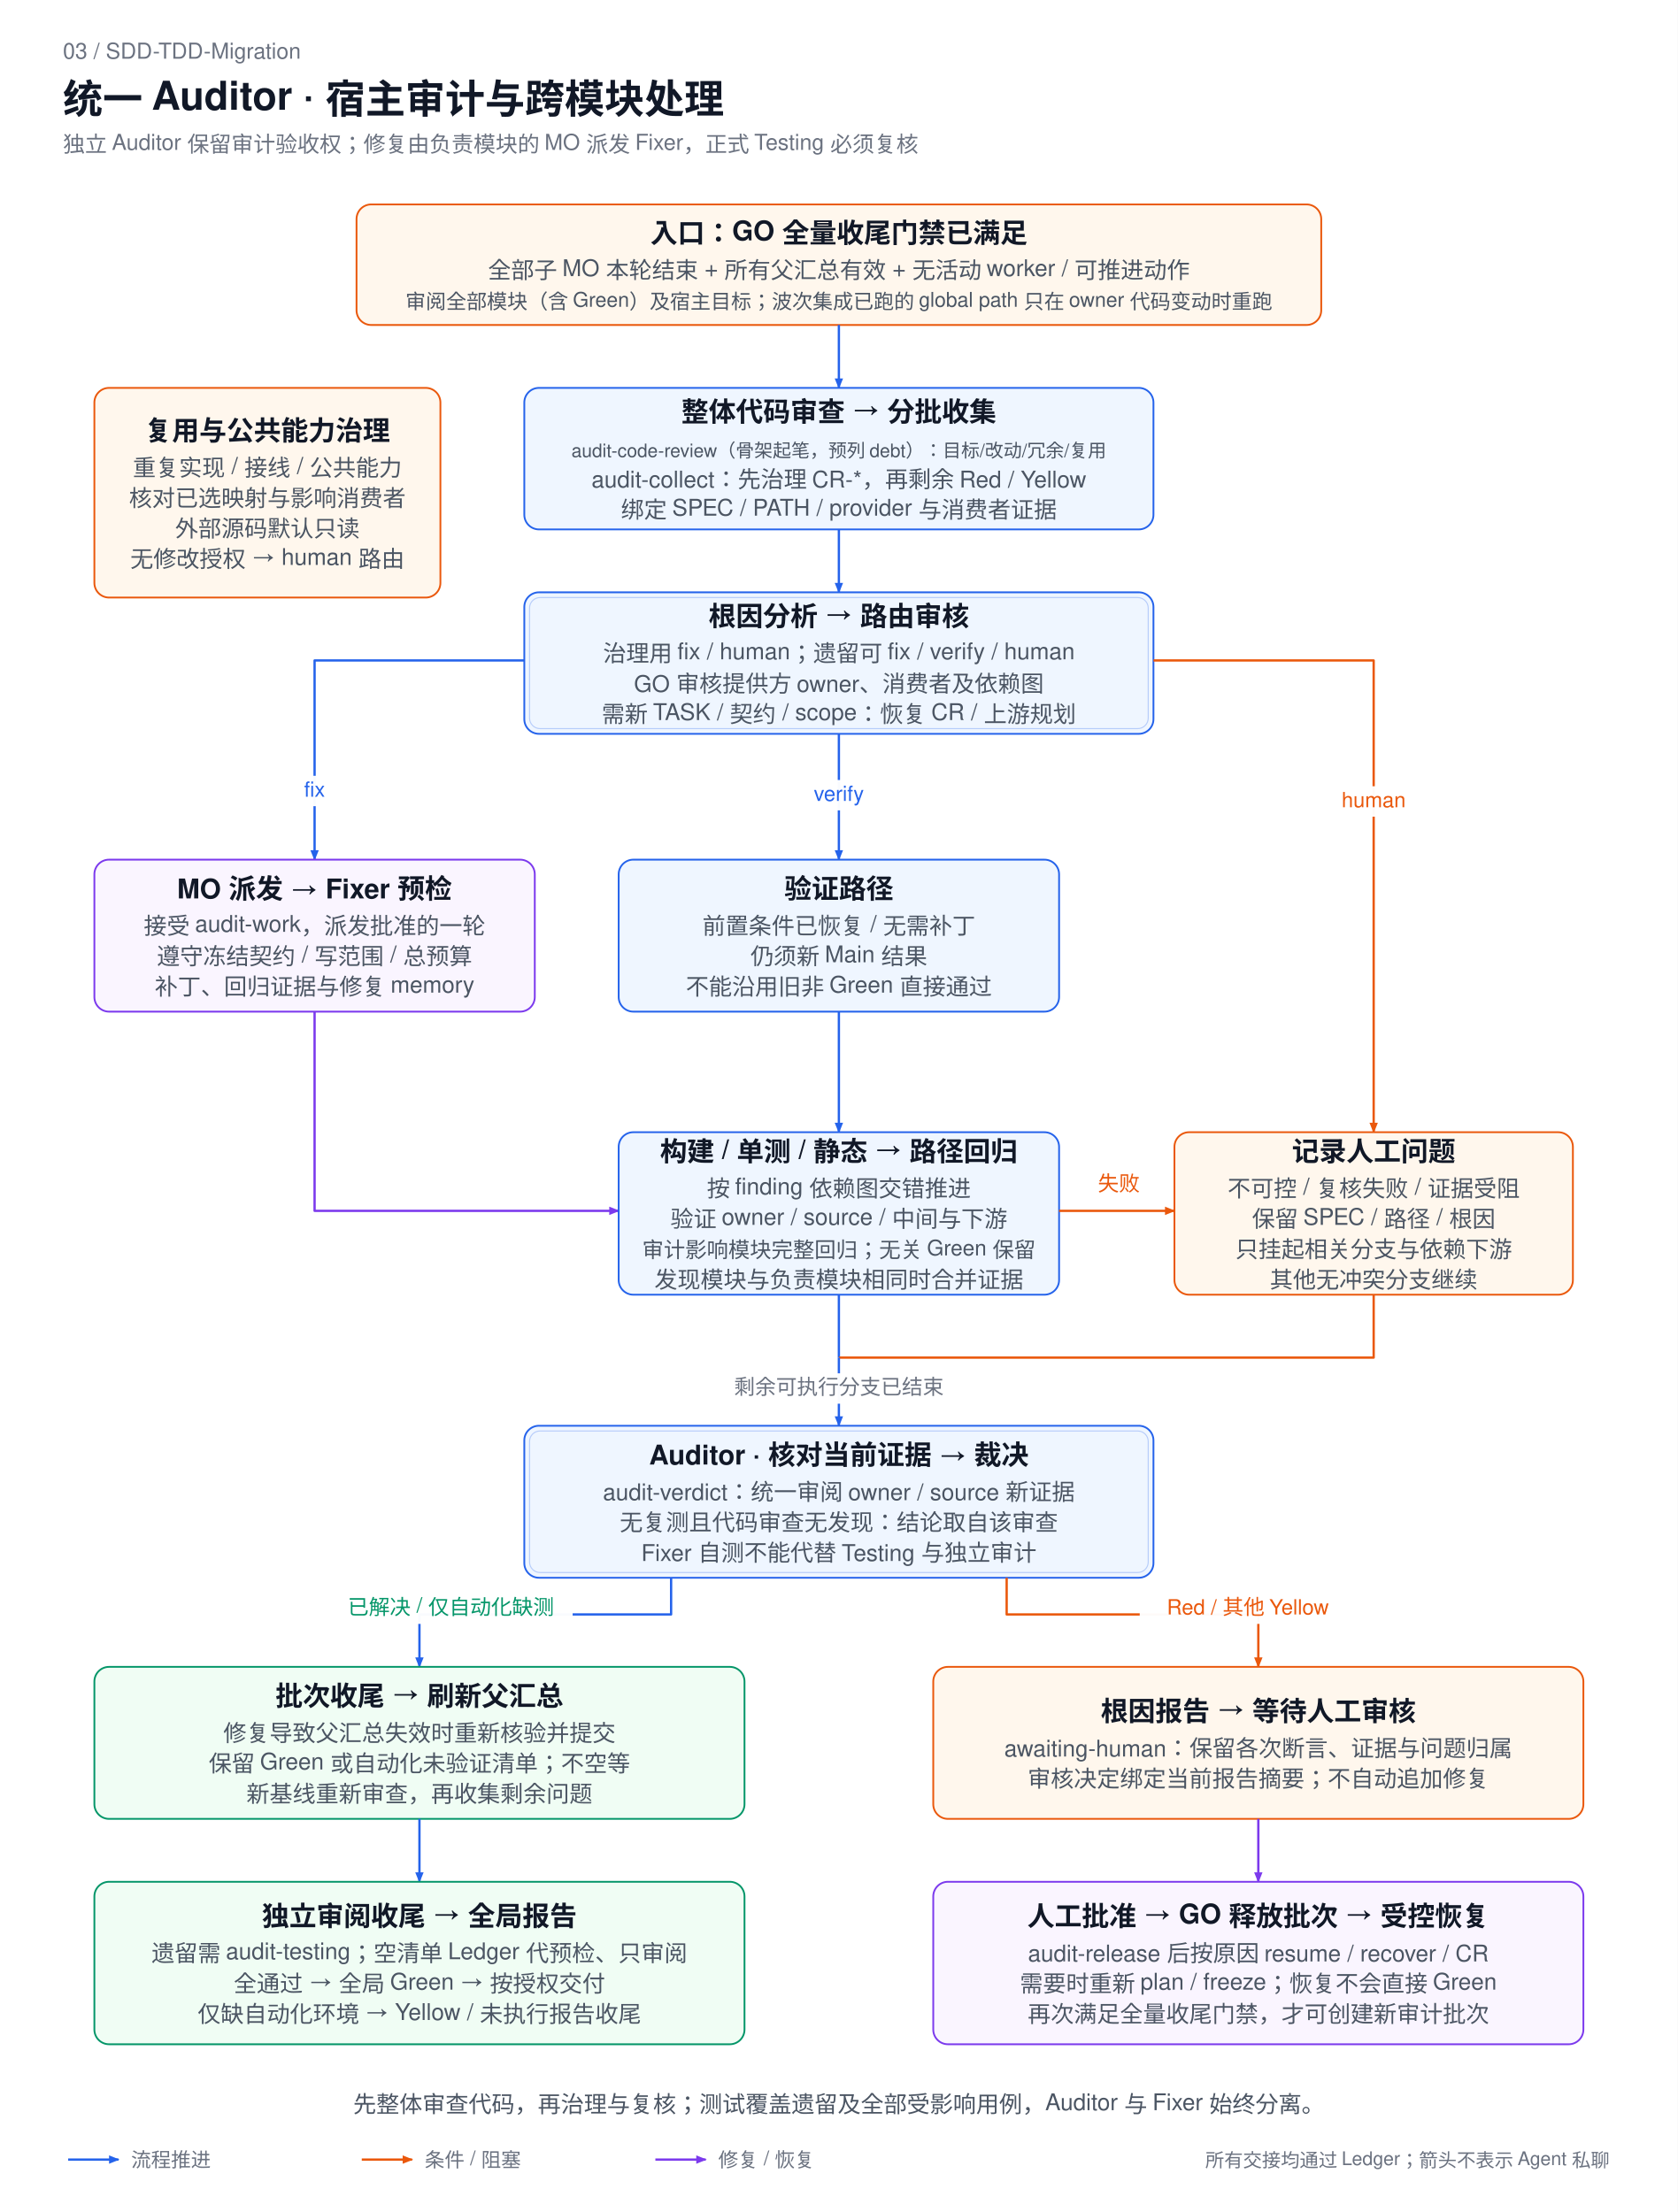
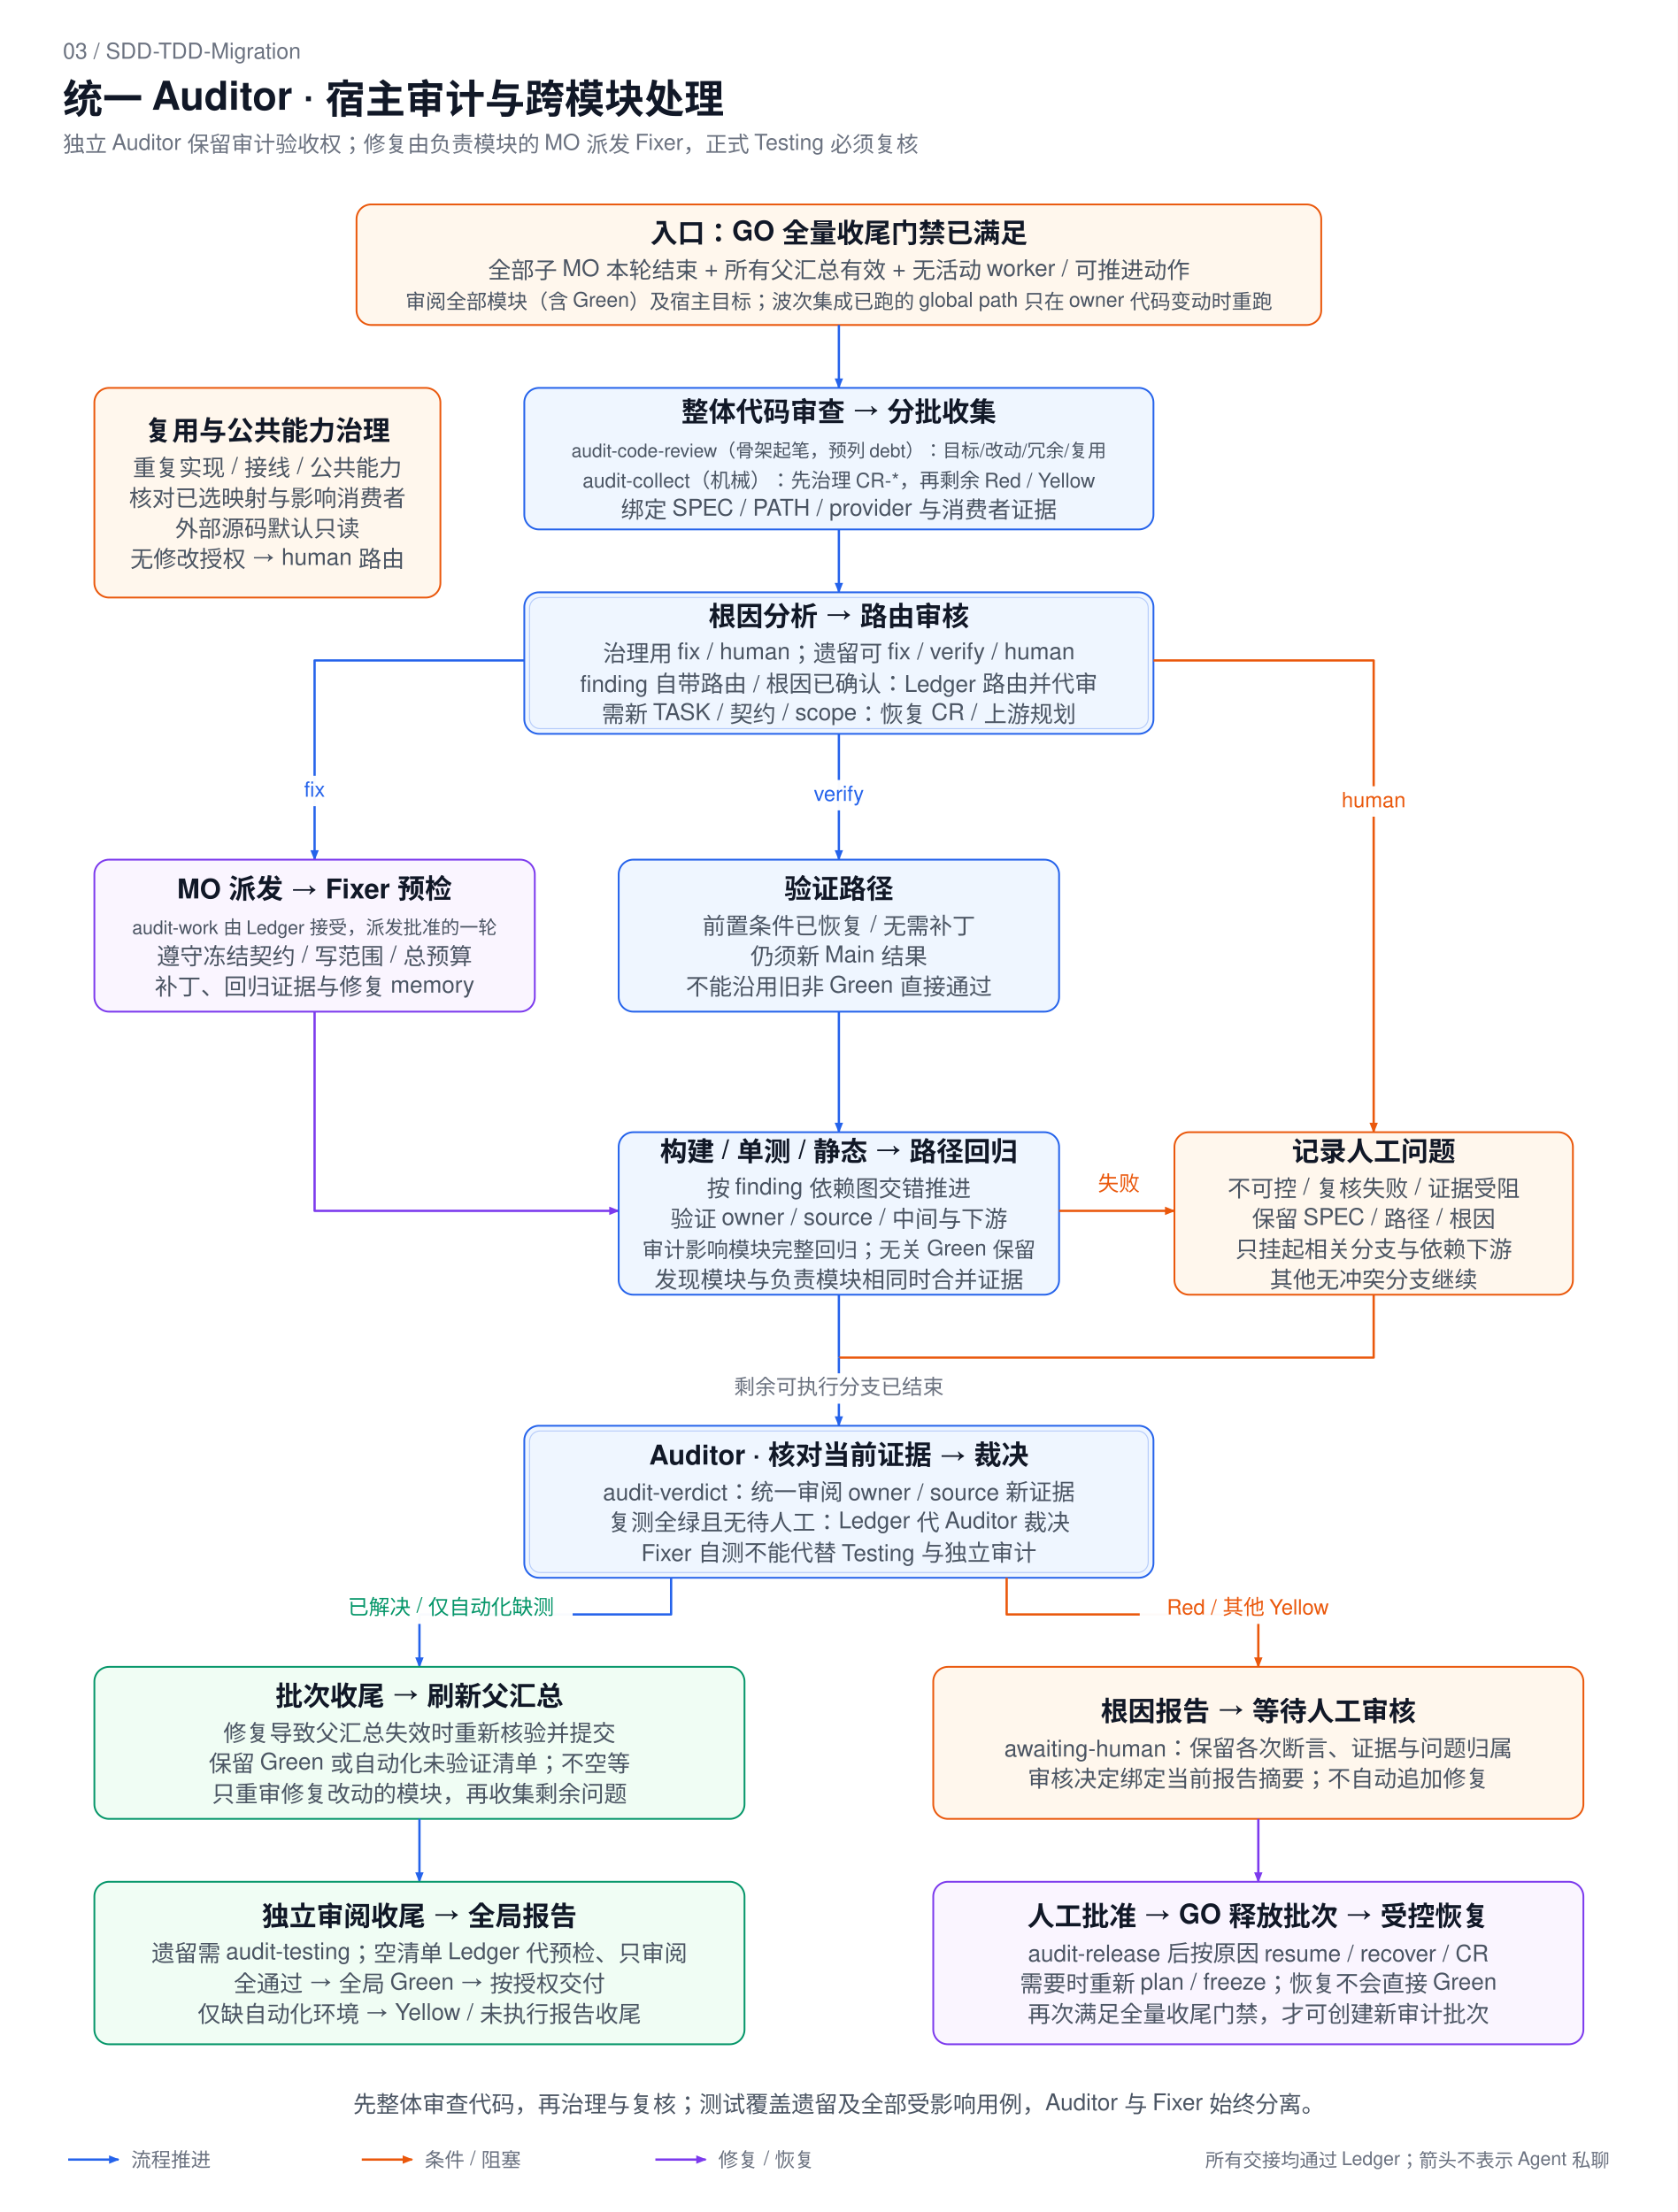
<svg xmlns="http://www.w3.org/2000/svg" width="1600" height="2110" viewBox="0 0 1600 2110" role="img" aria-labelledby="title desc">
  <style>text {font-family: "Helvetica Neue", Helvetica, Arial, "PingFang SC", "Microsoft YaHei", sans-serif;}</style>
  <defs>
    <marker id="arrow-blue" markerWidth="10" markerHeight="8" refX="9" refY="4" orient="auto" markerUnits="userSpaceOnUse">
      <path d="M0,0 L10,4 L0,8 Z" fill="#2563eb" />
    </marker>
    <marker id="arrow-orange" markerWidth="10" markerHeight="8" refX="9" refY="4" orient="auto" markerUnits="userSpaceOnUse">
      <path d="M0,0 L10,4 L0,8 Z" fill="#ea580c" />
    </marker>
    <marker id="arrow-green" markerWidth="10" markerHeight="8" refX="9" refY="4" orient="auto" markerUnits="userSpaceOnUse">
      <path d="M0,0 L10,4 L0,8 Z" fill="#059669" />
    </marker>
    <marker id="arrow-purple" markerWidth="10" markerHeight="8" refX="9" refY="4" orient="auto" markerUnits="userSpaceOnUse">
      <path d="M0,0 L10,4 L0,8 Z" fill="#7c3aed" />
    </marker>
    <marker id="arrow-gray" markerWidth="10" markerHeight="8" refX="9" refY="4" orient="auto" markerUnits="userSpaceOnUse">
      <path d="M0,0 L10,4 L0,8 Z" fill="#6b7280" />
    </marker>
  </defs>
  <rect width="1600" height="2110" fill="white" />
  <text x="60" y="56" font-size="21.00" fill="#6b7280" text-anchor="start" font-weight="400">03  /  SDD-TDD-Migration</text>
  <text x="60" y="108" font-size="38.00" fill="#111827" text-anchor="start" font-weight="700">统一 Auditor · 宿主审计与跨模块处理</text>
  <text x="60" y="145" font-size="21.00" fill="#6b7280" text-anchor="start" font-weight="400">独立 Auditor 保留审计验收权；修复由负责模块的 MO 派发 Fixer，正式 Testing 必须复核</text>
  <rect x="340" y="195" width="920" height="115" rx="14" fill="#fff7ed" stroke="#ea580c" stroke-width="1.7" />
  <text x="800.0" y="231.5" font-size="26.00" fill="#111827" text-anchor="middle" font-weight="650">入口：GO 全量收尾门禁已满足</text>
  <text x="800.0" y="265.5" font-size="22.00" fill="#4b5563" text-anchor="middle" font-weight="400">全部子 MO 本轮结束 + 所有父汇总有效 + 无活动 worker / 可推进动作</text>
  <text x="800.0" y="294.5" font-size="19.42" fill="#4b5563" text-anchor="middle" font-weight="400">审阅全部模块（含 Green）及宿主目标；波次集成已跑的 global path 只在 owner 代码变动时重跑</text>
  <path d="M800,310 L800,370" fill="none" stroke="#2563eb" stroke-width="2.2" stroke-linejoin="round" marker-end="url(#arrow-blue)" />
  <rect x="500" y="370" width="600" height="135" rx="14" fill="#eff6ff" stroke="#2563eb" stroke-width="1.7" />
  <text x="800.0" y="402.0" font-size="26.00" fill="#111827" text-anchor="middle" font-weight="650">整体代码审查 → 分批收集</text>
  <text x="800.0" y="436.0" font-size="17.67" fill="#4b5563" text-anchor="middle" font-weight="400">audit-code-review（骨架起笔，预列 debt）：目标/改动/冗余/复用</text>
-   <text x="800.0" y="465.0" font-size="22.00" fill="#4b5563" text-anchor="middle" font-weight="400">audit-collect：先治理 CR-*，再剩余 Red / Yellow</text>
+   <text x="800.0" y="465.0" font-size="19.21" fill="#4b5563" text-anchor="middle" font-weight="400">audit-collect（机械）：先治理 CR-*，再剩余 Red / Yellow</text>
  <text x="800.0" y="494.0" font-size="22.00" fill="#4b5563" text-anchor="middle" font-weight="400">绑定 SPEC / PATH / provider 与消费者证据</text>
  <path d="M800,505 L800,565" fill="none" stroke="#2563eb" stroke-width="2.2" stroke-linejoin="round" marker-end="url(#arrow-blue)" />
  <rect x="500" y="565" width="600" height="135" rx="14" fill="#eff6ff" stroke="#2563eb" stroke-width="1.7" />
  <rect x="505" y="570" width="590" height="125" rx="10" fill="none" stroke="#2563eb" stroke-opacity="0.28" />
  <text x="800.0" y="597.0" font-size="26.00" fill="#111827" text-anchor="middle" font-weight="650">根因分析 → 路由审核</text>
  <text x="800.0" y="631.0" font-size="22.00" fill="#4b5563" text-anchor="middle" font-weight="400">治理用 fix / human；遗留可 fix / verify / human</text>
-   <text x="800.0" y="660.0" font-size="22.00" fill="#4b5563" text-anchor="middle" font-weight="400">GO 审核提供方 owner、消费者及依赖图</text>
+   <text x="800.0" y="660.0" font-size="22.00" fill="#4b5563" text-anchor="middle" font-weight="400">finding 自带路由 / 根因已确认：Ledger 路由并代审</text>
  <text x="800.0" y="689.0" font-size="22.00" fill="#4b5563" text-anchor="middle" font-weight="400">需新 TASK / 契约 / scope：恢复 CR / 上游规划</text>
  <rect x="90" y="370" width="330" height="200" rx="14" fill="#fff7ed" stroke="#ea580c" stroke-width="1.7" />
  <text x="255.0" y="420.0" font-size="26.00" fill="#111827" text-anchor="middle" font-weight="650">复用与公共能力治理</text>
  <text x="255.0" y="454.0" font-size="22.00" fill="#4b5563" text-anchor="middle" font-weight="400">重复实现 / 接线 / 公共能力</text>
  <text x="255.0" y="483.0" font-size="22.00" fill="#4b5563" text-anchor="middle" font-weight="400">核对已选映射与影响消费者</text>
  <text x="255.0" y="512.0" font-size="22.00" fill="#4b5563" text-anchor="middle" font-weight="400">外部源码默认只读</text>
  <text x="255.0" y="541.0" font-size="22.00" fill="#4b5563" text-anchor="middle" font-weight="400">无修改授权 → human 路由</text>
  <path d="M500,630 L300,630 L300,820" fill="none" stroke="#2563eb" stroke-width="2.2" stroke-linejoin="round" marker-end="url(#arrow-blue)" />
  <rect x="273.9" y="740" width="52.2" height="29" rx="4" fill="white" opacity="0.97" />
  <text x="300" y="760" font-size="20.00" fill="#2563eb" text-anchor="middle" font-weight="400">fix</text>
  <path d="M800,700 L800,820" fill="none" stroke="#2563eb" stroke-width="2.2" stroke-linejoin="round" marker-end="url(#arrow-blue)" />
  <rect x="756.8" y="744" width="86.4" height="29" rx="4" fill="white" opacity="0.97" />
  <text x="800" y="764" font-size="20.00" fill="#2563eb" text-anchor="middle" font-weight="400">verify</text>
  <path d="M1100,630 L1310,630 L1310,1080" fill="none" stroke="#ea580c" stroke-width="2.2" stroke-linejoin="round" marker-end="url(#arrow-orange)" />
  <rect x="1272.5" y="750" width="75.0" height="29" rx="4" fill="white" opacity="0.97" />
  <text x="1310" y="770" font-size="20.00" fill="#ea580c" text-anchor="middle" font-weight="400">human</text>
  <rect x="90" y="820" width="420" height="145" rx="14" fill="#faf5ff" stroke="#7c3aed" stroke-width="1.7" />
  <text x="300.0" y="857.0" font-size="26.00" fill="#111827" text-anchor="middle" font-weight="650">MO 派发 → Fixer 预检</text>
-   <text x="300.0" y="891.0" font-size="22.00" fill="#4b5563" text-anchor="middle" font-weight="400">接受 audit-work，派发批准的一轮</text>
+   <text x="300.0" y="891.0" font-size="17.87" fill="#4b5563" text-anchor="middle" font-weight="400">audit-work 由 Ledger 接受，派发批准的一轮</text>
  <text x="300.0" y="920.0" font-size="22.00" fill="#4b5563" text-anchor="middle" font-weight="400">遵守冻结契约 / 写范围 / 总预算</text>
  <text x="300.0" y="949.0" font-size="22.00" fill="#4b5563" text-anchor="middle" font-weight="400">补丁、回归证据与修复 memory</text>
  <rect x="590" y="820" width="420" height="145" rx="14" fill="#eff6ff" stroke="#2563eb" stroke-width="1.7" />
  <text x="800.0" y="857.0" font-size="26.00" fill="#111827" text-anchor="middle" font-weight="650">验证路径</text>
  <text x="800.0" y="891.0" font-size="22.00" fill="#4b5563" text-anchor="middle" font-weight="400">前置条件已恢复 / 无需补丁</text>
  <text x="800.0" y="920.0" font-size="22.00" fill="#4b5563" text-anchor="middle" font-weight="400">仍须新 Main 结果</text>
  <text x="800.0" y="949.0" font-size="22.00" fill="#4b5563" text-anchor="middle" font-weight="400">不能沿用旧非 Green 直接通过</text>
  <path d="M300,965 L300,1155 L590,1155" fill="none" stroke="#7c3aed" stroke-width="2.2" stroke-linejoin="round" marker-end="url(#arrow-purple)" />
  <path d="M800,965 L800,1080" fill="none" stroke="#2563eb" stroke-width="2.2" stroke-linejoin="round" marker-end="url(#arrow-blue)" />
  <rect x="590" y="1080" width="420" height="155" rx="14" fill="#eff6ff" stroke="#2563eb" stroke-width="1.7" />
  <text x="800.0" y="1107.5" font-size="25.78" fill="#111827" text-anchor="middle" font-weight="650">构建 / 单测 / 静态 → 路径回归</text>
  <text x="800.0" y="1141.5" font-size="22.00" fill="#4b5563" text-anchor="middle" font-weight="400">按 finding 依赖图交错推进</text>
  <text x="800.0" y="1170.5" font-size="22.00" fill="#4b5563" text-anchor="middle" font-weight="400">验证 owner / source / 中间与下游</text>
  <text x="800.0" y="1199.5" font-size="20.54" fill="#4b5563" text-anchor="middle" font-weight="400">审计影响模块完整回归；无关 Green 保留</text>
  <text x="800.0" y="1228.5" font-size="22.00" fill="#4b5563" text-anchor="middle" font-weight="400">发现模块与负责模块相同时合并证据</text>
  <path d="M1010,1155 L1120,1155" fill="none" stroke="#ea580c" stroke-width="2.2" stroke-linejoin="round" marker-end="url(#arrow-orange)" />
  <rect x="1038.0" y="1116" width="58" height="29" rx="4" fill="white" opacity="0.97" />
  <text x="1067" y="1136" font-size="20.00" fill="#ea580c" text-anchor="middle" font-weight="400">失败</text>
  <rect x="1120" y="1080" width="380" height="155" rx="14" fill="#fff7ed" stroke="#ea580c" stroke-width="1.7" />
  <text x="1310.0" y="1107.5" font-size="26.00" fill="#111827" text-anchor="middle" font-weight="650">记录人工问题</text>
  <text x="1310.0" y="1141.5" font-size="22.00" fill="#4b5563" text-anchor="middle" font-weight="400">不可控 / 复核失败 / 证据受阻</text>
  <text x="1310.0" y="1170.5" font-size="22.00" fill="#4b5563" text-anchor="middle" font-weight="400">保留 SPEC / 路径 / 根因</text>
  <text x="1310.0" y="1199.5" font-size="22.00" fill="#4b5563" text-anchor="middle" font-weight="400">只挂起相关分支与依赖下游</text>
  <text x="1310.0" y="1228.5" font-size="22.00" fill="#4b5563" text-anchor="middle" font-weight="400">其他无冲突分支继续</text>
  <path d="M800,1235 L800,1295" fill="none" stroke="#2563eb" stroke-width="2.2" stroke-linejoin="round" />
  <path d="M1310,1235 L1310,1295 L800,1295" fill="none" stroke="#ea580c" stroke-width="2.2" stroke-linejoin="round" />
  <path d="M800,1295 L800,1360" fill="none" stroke="#2563eb" stroke-width="2.2" stroke-linejoin="round" marker-end="url(#arrow-blue)" />
  <rect x="691.0" y="1310" width="218" height="29" rx="4" fill="white" opacity="0.97" />
  <text x="800" y="1330" font-size="20.00" fill="#6b7280" text-anchor="middle" font-weight="400">剩余可执行分支已结束</text>
  <rect x="500" y="1360" width="600" height="145" rx="14" fill="#eff6ff" stroke="#2563eb" stroke-width="1.7" />
  <rect x="505" y="1365" width="590" height="135" rx="10" fill="none" stroke="#2563eb" stroke-opacity="0.28" />
  <text x="800.0" y="1397.0" font-size="26.00" fill="#111827" text-anchor="middle" font-weight="650">Auditor · 核对当前证据 → 裁决</text>
  <text x="800.0" y="1431.0" font-size="22.00" fill="#4b5563" text-anchor="middle" font-weight="400">audit-verdict：统一审阅 owner / source 新证据</text>
-   <text x="800.0" y="1460.0" font-size="22.00" fill="#4b5563" text-anchor="middle" font-weight="400">无复测且代码审查无发现：结论取自该审查</text>
+   <text x="800.0" y="1460.0" font-size="22.00" fill="#4b5563" text-anchor="middle" font-weight="400">复测全绿且无待人工：Ledger 代 Auditor 裁决</text>
  <text x="800.0" y="1489.0" font-size="22.00" fill="#4b5563" text-anchor="middle" font-weight="400">Fixer 自测不能代替 Testing 与独立审计</text>
  <path d="M640,1505 L640,1540 L400,1540 L400,1590" fill="none" stroke="#2563eb" stroke-width="2.2" stroke-linejoin="round" marker-end="url(#arrow-blue)" />
  <rect x="313.9" y="1520" width="232.2" height="29" rx="4" fill="white" opacity="0.97" />
  <text x="430" y="1540" font-size="20.00" fill="#059669" text-anchor="middle" font-weight="400">已解决 / 仅自动化缺测</text>
  <path d="M960,1505 L960,1540 L1200,1540 L1200,1590" fill="none" stroke="#ea580c" stroke-width="2.2" stroke-linejoin="round" marker-end="url(#arrow-orange)" />
  <rect x="1086.9" y="1520" width="206.2" height="29" rx="4" fill="white" opacity="0.97" />
  <text x="1190" y="1540" font-size="20.00" fill="#ea580c" text-anchor="middle" font-weight="400">Red / 其他 Yellow</text>
  <rect x="90" y="1590" width="620" height="145" rx="14" fill="#f0fdf4" stroke="#059669" stroke-width="1.7" />
  <text x="400.0" y="1627.0" font-size="26.00" fill="#111827" text-anchor="middle" font-weight="650">批次收尾 → 刷新父汇总</text>
  <text x="400.0" y="1661.0" font-size="22.00" fill="#4b5563" text-anchor="middle" font-weight="400">修复导致父汇总失效时重新核验并提交</text>
  <text x="400.0" y="1690.0" font-size="22.00" fill="#4b5563" text-anchor="middle" font-weight="400">保留 Green 或自动化未验证清单；不空等</text>
-   <text x="400.0" y="1719.0" font-size="22.00" fill="#4b5563" text-anchor="middle" font-weight="400">新基线重新审查，再收集剩余问题</text>
+   <text x="400.0" y="1719.0" font-size="22.00" fill="#4b5563" text-anchor="middle" font-weight="400">只重审修复改动的模块，再收集剩余问题</text>
  <rect x="890" y="1590" width="620" height="145" rx="14" fill="#fff7ed" stroke="#ea580c" stroke-width="1.7" />
  <text x="1200.0" y="1641.5" font-size="26.00" fill="#111827" text-anchor="middle" font-weight="650">根因报告 → 等待人工审核</text>
  <text x="1200.0" y="1675.5" font-size="22.00" fill="#4b5563" text-anchor="middle" font-weight="400">awaiting-human：保留各次断言、证据与问题归属</text>
  <text x="1200.0" y="1704.5" font-size="22.00" fill="#4b5563" text-anchor="middle" font-weight="400">审核决定绑定当前报告摘要；不自动追加修复</text>
  <path d="M400,1735 L400,1795" fill="none" stroke="#2563eb" stroke-width="2.2" stroke-linejoin="round" marker-end="url(#arrow-blue)" />
  <rect x="90" y="1795" width="620" height="155" rx="14" fill="#f0fdf4" stroke="#059669" stroke-width="1.7" />
  <text x="400.0" y="1837.0" font-size="26.00" fill="#111827" text-anchor="middle" font-weight="650">独立审阅收尾 → 全局报告</text>
  <text x="400.0" y="1871.0" font-size="22.00" fill="#4b5563" text-anchor="middle" font-weight="400">遗留需 audit-testing；空清单 Ledger 代预检、只审阅</text>
  <text x="400.0" y="1900.0" font-size="22.00" fill="#4b5563" text-anchor="middle" font-weight="400">全通过 → 全局 Green → 按授权交付</text>
  <text x="400.0" y="1929.0" font-size="22.00" fill="#4b5563" text-anchor="middle" font-weight="400">仅缺自动化环境 → Yellow / 未执行报告收尾</text>
  <path d="M1200,1735 L1200,1795" fill="none" stroke="#7c3aed" stroke-width="2.2" stroke-linejoin="round" marker-end="url(#arrow-purple)" />
  <rect x="890" y="1795" width="620" height="155" rx="14" fill="#faf5ff" stroke="#7c3aed" stroke-width="1.7" />
  <text x="1200.0" y="1837.0" font-size="26.00" fill="#111827" text-anchor="middle" font-weight="650">人工批准 → GO 释放批次 → 受控恢复</text>
  <text x="1200.0" y="1871.0" font-size="22.00" fill="#4b5563" text-anchor="middle" font-weight="400">audit-release 后按原因 resume / recover / CR</text>
  <text x="1200.0" y="1900.0" font-size="22.00" fill="#4b5563" text-anchor="middle" font-weight="400">需要时重新 plan / freeze；恢复不会直接 Green</text>
  <text x="1200.0" y="1929.0" font-size="22.00" fill="#4b5563" text-anchor="middle" font-weight="400">再次满足全量收尾门禁，才可创建新审计批次</text>
  <text x="800" y="2015" font-size="22.00" fill="#4b5563" text-anchor="middle" font-weight="400">先整体审查代码，再治理与复核；测试覆盖遗留及全部受影响用例，Auditor 与 Fixer 始终分离。</text>
  <path d="M65,2060 L113,2060" fill="none" stroke="#2563eb" stroke-width="2.2" stroke-linejoin="round" marker-end="url(#arrow-blue)" />
  <text x="125" y="2067" font-size="19.00" fill="#6b7280" text-anchor="start" font-weight="400">流程推进</text>
  <path d="M345,2060 L393,2060" fill="none" stroke="#ea580c" stroke-width="2.2" stroke-linejoin="round" marker-end="url(#arrow-orange)" />
  <text x="405" y="2067" font-size="19.00" fill="#6b7280" text-anchor="start" font-weight="400">条件 / 阻塞</text>
  <path d="M625,2060 L673,2060" fill="none" stroke="#7c3aed" stroke-width="2.2" stroke-linejoin="round" marker-end="url(#arrow-purple)" />
  <text x="685" y="2067" font-size="19.00" fill="#6b7280" text-anchor="start" font-weight="400">修复 / 恢复</text>
  <text x="1535" y="2067" font-size="18.00" fill="#6b7280" text-anchor="end" font-weight="400">所有交接均通过 Ledger；箭头不表示 Agent 私聊</text>
</svg>
